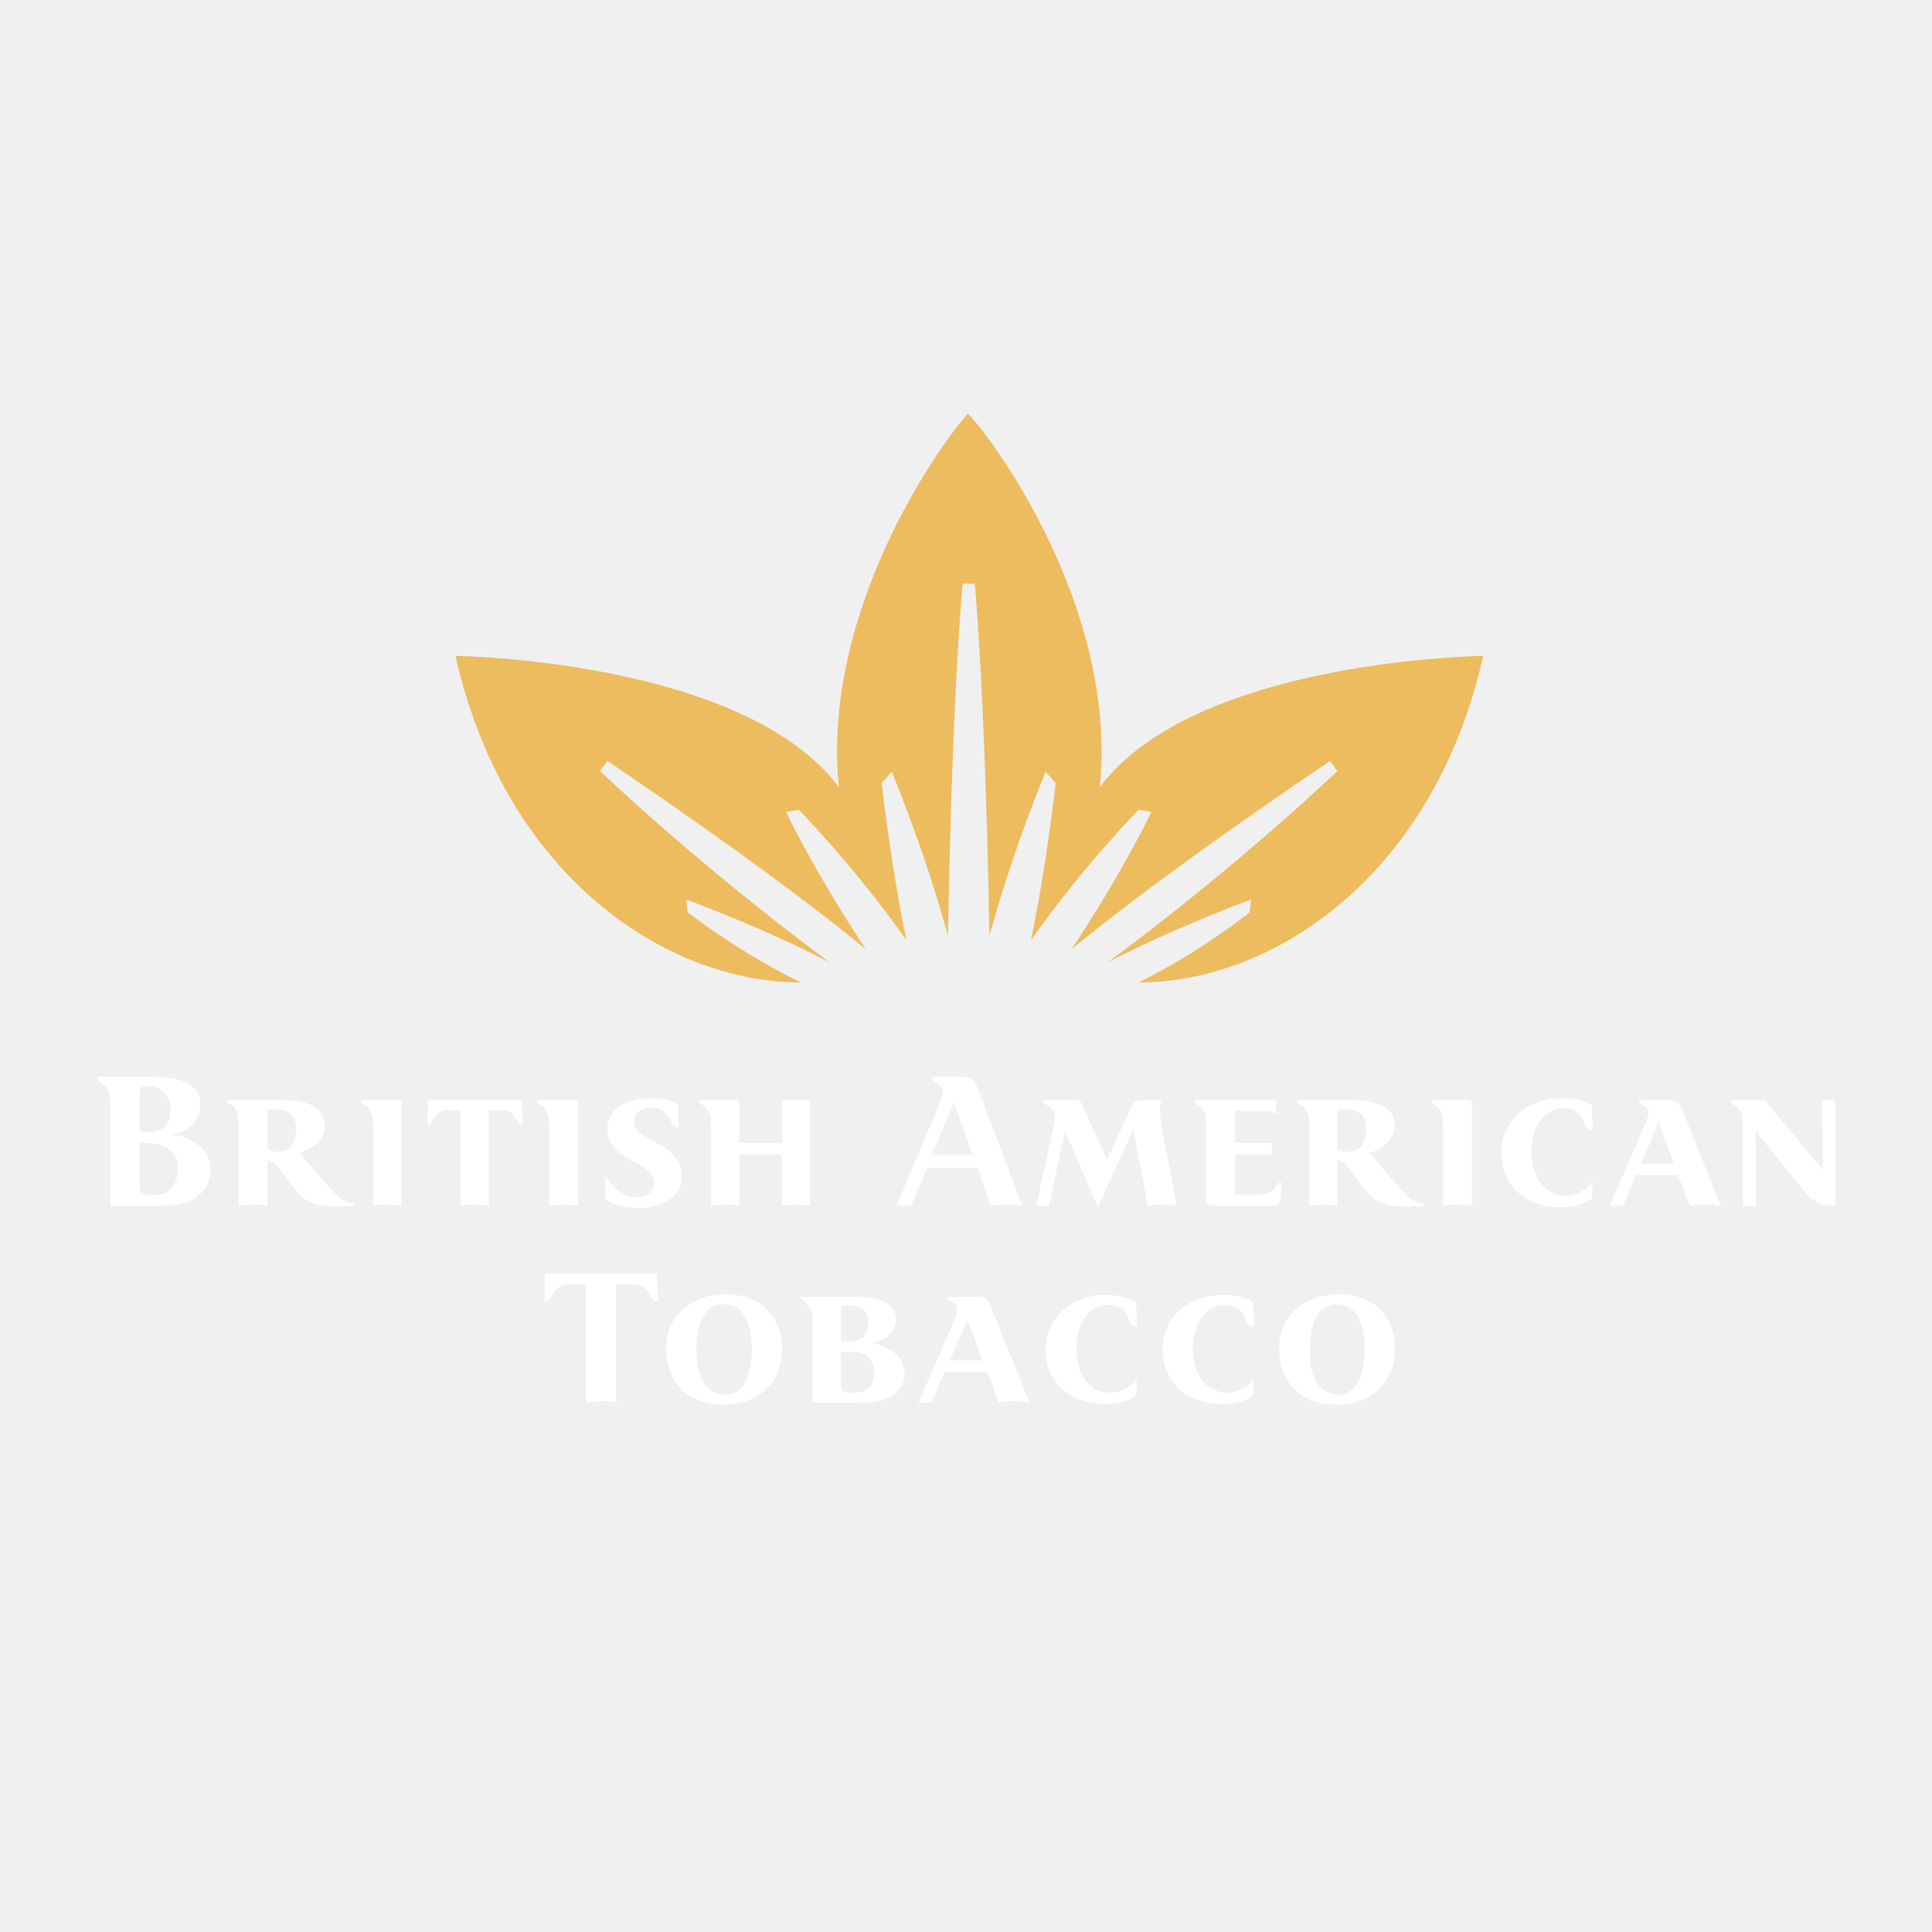
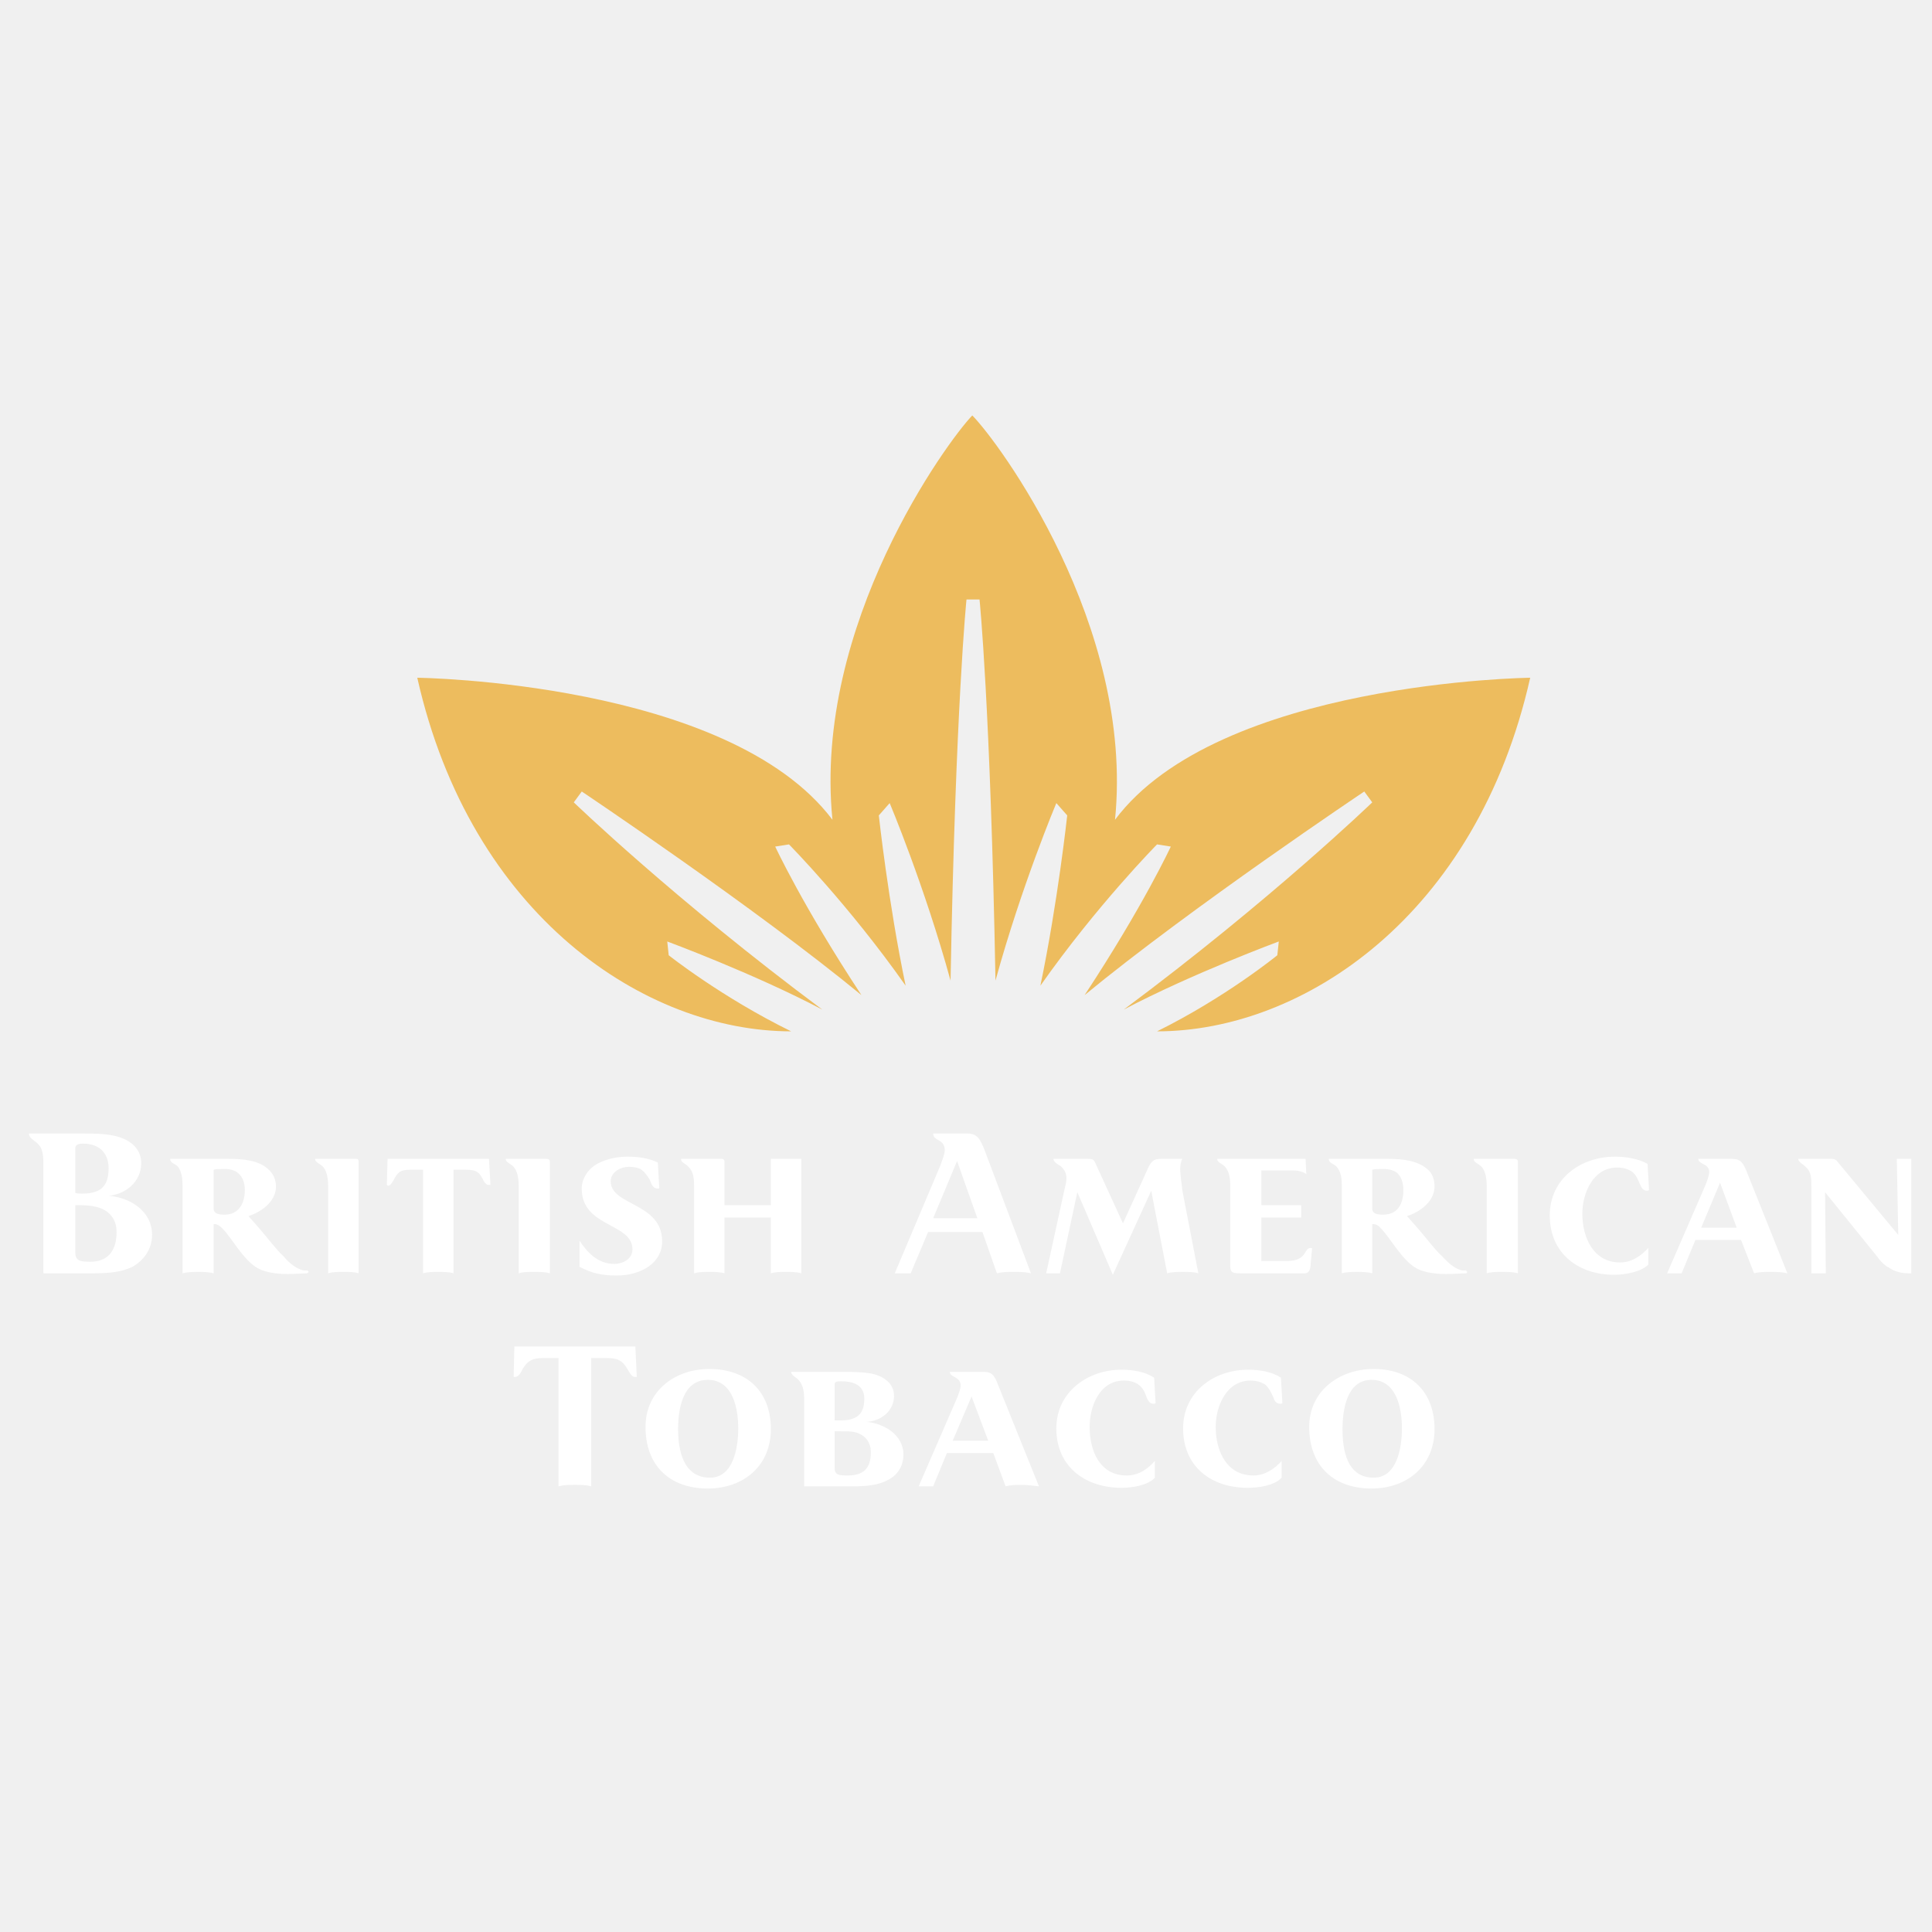
- <svg xmlns="http://www.w3.org/2000/svg" width="2500" height="2500" viewBox="0 0 192.756 192.756">
+ <svg xmlns="http://www.w3.org/2000/svg" width="2500" height="2500" viewBox="7 38 178 108">
  <g fill-rule="evenodd" clip-rule="evenodd">
    <path d="M113.602 98.02c13.418 0 29.438-10.615 34.379-32.578 0 0-28.705.334-38.252 13.084 1.803-17.957-10.814-34.913-13.15-37.249-2.269 2.336-14.686 19.292-12.883 37.249-9.613-12.75-38.251-13.084-38.251-13.084 4.94 21.962 21.028 32.578 34.446 32.578-6.408-3.138-11.282-7.01-11.282-7.01l-.133-1.269s7.944 2.938 14.286 6.275C69.21 85.936 59.864 76.924 59.864 76.924l.735-1.001s15.954 10.681 25.767 18.759c-5.407-8.211-7.944-13.686-7.944-13.686l1.269-.2s5.541 5.607 10.747 13.017c-1.602-7.677-2.47-15.688-2.47-15.688l1.001-1.135s3.204 7.61 5.608 16.355c.467-25.367 1.468-35.113 1.468-35.113h1.202s1.002 9.746 1.469 35.113c2.402-8.745 5.607-16.355 5.607-16.355l1.002 1.135s-.869 8.011-2.471 15.688c5.207-7.41 10.748-13.017 10.748-13.017l1.268.2s-2.537 5.474-7.943 13.686c9.812-8.078 25.768-18.759 25.768-18.759l.734 1.001s-9.346 9.013-22.896 19.092c6.34-3.337 14.285-6.275 14.285-6.275l-.135 1.269c-.001-.001-4.74 3.871-11.081 7.01z" fill="#edbc5e" />
    <path d="M65.67 129.861l-.133-2.805H54.389l-.067 2.805h.134c.333 0 .533-.4.733-.801.468-.734.935-.936 1.802-.936h1.47v11.816c.467-.135 1.001-.135 1.535-.135.401 0 1.068 0 1.47.135v-11.816h1.468c.935 0 1.402.201 1.869 1.002.2.334.401.734.668.734l.199.001zM75.016 134.6c0 1.67-.4 4.541-2.604 4.541-2.469 0-2.937-2.537-2.937-4.473 0-1.803.4-4.539 2.737-4.539s2.804 2.67 2.804 4.471zm3.005.068c0-3.473-2.203-5.541-5.674-5.541-3.138 0-5.875 2.002-5.875 5.34 0 3.537 2.203 5.674 5.741 5.674 3.271 0 5.808-2.069 5.808-5.473zM87.233 136.803c0 1.537-.734 2.137-2.137 2.137-.868 0-1.201-.066-1.201-.734v-3.338h.4c.535 0 1.135 0 1.402.066.934.201 1.536.867 1.536 1.869zm-.602-4.94c0 1.535-.801 2.002-2.203 2.002h-.534v-3.27c0-.268.133-.334.601-.334 1.002.001 2.136.268 2.136 1.602zm3.605 5.141c0-1.803-1.802-2.871-3.404-3.004 1.268-.066 2.537-.936 2.537-2.404 0-1.201-1.068-1.869-2.203-2.068-.867-.133-1.602-.133-2.67-.133H79.89c0 .332.534.533.735.801.4.467.467 1.135.467 1.734v8.012h4.405c1.469 0 2.403-.135 3.205-.535.867-.401 1.534-1.202 1.534-2.403zM98.047 135.734h-3.271l1.735-4.072 1.536 4.072zm4.674 4.207l-3.738-9.279c-.334-.869-.535-1.268-1.336-1.268h-3.138c0 .533 1.001.398 1.001 1.268 0 .268-.2.801-.334 1.135l-3.538 8.145h1.335l1.269-3.07h4.271l1.135 3.07c.469-.135 1.002-.135 1.469-.135.535 0 1.069.068 1.604.134zM113.467 132.264l-.133-2.336c-.801-.533-1.936-.734-3.004-.734-3.137 0-6.008 2.068-6.008 5.406 0 3.539 2.67 5.475 6.008 5.475.934 0 2.402-.199 3.07-.934v-1.537c-.668.736-1.469 1.336-2.604 1.336-2.469 0-3.404-2.27-3.404-4.473 0-1.936.936-4.271 3.139-4.271.6 0 1.066.133 1.4.4.334.266.535.6.734 1.201.133.334.334.535.602.535.067 0 .133 0 .2-.068zM125.15 132.264l-.135-2.336c-.801-.533-1.936-.734-3.004-.734-3.203 0-6.008 2.068-6.008 5.406 0 3.539 2.604 5.475 5.941 5.475 1.002 0 2.469-.199 3.137-.934v-1.537c-.668.736-1.535 1.336-2.604 1.336-2.469 0-3.471-2.27-3.471-4.473 0-1.936 1.002-4.271 3.205-4.271.533 0 1 .133 1.4.4.268.266.469.6.734 1.201.066.334.334.535.602.535.069 0 .135 0 .203-.068zM136.164 134.6c0 1.67-.4 4.541-2.604 4.541-2.469 0-2.871-2.537-2.871-4.473 0-1.803.402-4.539 2.67-4.539 2.338 0 2.805 2.67 2.805 4.471zm3.004.068c0-3.473-2.203-5.541-5.607-5.541-3.137 0-5.941 2.002-5.941 5.34 0 3.537 2.203 5.674 5.74 5.674 3.271 0 5.808-2.069 5.808-5.473zM17.741 116.51c0 1.803-.868 2.736-2.403 2.736-.935 0-1.402-.066-1.402-.867v-4.34h.467c1.001 0 2.203.135 2.87 1.002.334.4.468.936.468 1.469zm-.735-5.875c0 1.736-.801 2.336-2.47 2.336-.201 0-.401 0-.601-.066v-4.072c0-.334.2-.467.734-.467 1.403-.001 2.337.8 2.337 2.269zm4.005 6.142c0-2.27-2.136-3.471-4.005-3.605 1.535-.133 3.004-1.268 3.004-3.004 0-1.535-1.269-2.27-2.538-2.537-1.001-.199-1.869-.199-3.137-.199H9.663c0 .467.6.666.868 1 .467.469.467 1.203.467 2.07v9.812h4.54c1.669 0 2.67-.133 3.671-.6.935-.534 1.802-1.536 1.802-2.937zM29.556 112.639c0 1.201-.534 2.27-1.869 2.27-.467 0-1.001-.068-1.001-.535v-3.604c.201-.066.534-.066 1.068-.066.467 0 .935.133 1.202.398.4.336.6.869.6 1.537zm5.875 7.543c0-.066-.067-.066-.133-.135h-.334c-.601-.133-1.269-.6-1.869-1.334-.601-.535-1.335-1.535-2.203-2.537l-1.001-1.135c1.068-.334 2.536-1.268 2.536-2.736 0-.602-.267-1.203-.667-1.535-.868-.869-2.337-1.002-3.739-1.002h-5.34c0 .4.4.4.734.734.2.334.401.734.401 1.668v8.145c.467-.133 1.067-.133 1.468-.133s.935 0 1.402.133v-4.539c.268 0 .467.066.801.4.868.867 1.936 2.938 3.271 3.672.802.467 2.137.533 2.737.533.467 0 1.469-.066 1.803-.066.066-.067.133-.067.133-.133zM40.037 120.314v-10.279c0-.201-.067-.268-.267-.268h-3.739c0 .334.401.4.734.734.267.334.467.801.467 1.803v8.01c.4-.133.935-.133 1.402-.133s1.069.001 1.403.133zM52.186 112.17l-.134-2.402h-9.345l-.067 2.402s.067.068.134.068c.2 0 .333-.268.467-.469.4-.801.667-1 1.602-1h1.135v9.545c.4-.133.935-.133 1.401-.133.334 0 1.068 0 1.402.133v-9.545h1.135c1.068 0 1.268.266 1.668 1.068.135.199.268.332.401.332l.201.001zM57.66 120.314v-10.279c0-.201-.133-.268-.333-.268h-3.738c0 .334.401.4.734.734.267.334.467.801.467 1.803v8.01c.4-.133.935-.133 1.402-.133s1.068.001 1.468.133zM68.007 117.377c0-3.604-4.74-3.27-4.74-5.539 0-.869.935-1.336 1.669-1.336.401 0 .802.066 1.068.201.4.266.668.666.868 1 .201.602.401.801.734.801.067 0 .133 0 .133-.066l-.133-2.336c-.868-.4-1.735-.535-2.804-.535-.935 0-1.802.201-2.537.535-1.001.467-1.668 1.402-1.668 2.402 0 3.605 4.673 3.139 4.673 5.607 0 .869-.868 1.336-1.67 1.336-1.468 0-2.469-1.002-3.204-2.137v2.404c1.135.6 2.069.801 3.404.801 2.338.001 4.207-1.203 4.207-3.138zM80.824 120.314v-10.547h-2.803v4.271h-4.272v-4.004c0-.135-.067-.268-.267-.268h-3.738c0 .4.467.4.801.867.267.334.401.734.401 1.604v8.076c.467-.133.935-.133 1.468-.133.4 0 .868 0 1.335.133v-5.141h4.272v5.141c.467-.133.934-.133 1.401-.133s.935.002 1.402.134zM97.047 115.24h-4.073l2.203-5.273 1.87 5.273zm4.937 5.074l-4.271-11.348c-.4-1.002-.666-1.535-1.602-1.535h-3.137c0 .734 1.068.467 1.068 1.535 0 .4-.267 1-.4 1.402l-4.206 9.945h1.469l1.602-3.805h5.007l1.334 3.805c.535-.133 1.002-.133 1.535-.133.601.002 1.068.002 1.601.134zM117.406 120.314l-1.469-7.609c-.066-.668-.201-1.402-.201-2.07 0-.266.066-.668.201-.867h-2.002c-.668 0-.869.268-1.137.801l-2.336 5.141-2.537-5.541c-.133-.334-.266-.4-.666-.4h-3.205c0 .268.334.467.668.668.268.268.533.533.533 1.135 0 .199-.066.6-.133.801l-1.736 7.943h1.27l1.602-7.477 3.271 7.611 3.537-7.744 1.469 7.609c.4-.133 1.002-.133 1.469-.133s1.002 0 1.402.132zM127.887 118.045c0-.066-.066-.066-.133-.066-.668 0-.268 1.201-2.203 1.201h-2.338v-4.006h3.672v-1.135h-3.672v-3.203h2.938c.467 0 .936.133 1.201.334l-.066-1.402h-8.145c0 .334.4.4.734.734.268.334.469.734.469 1.736v7.209c0 .734.066.867.934.867h5.941c.4 0 .535-.4.535-.936l.133-1.333zM136.297 112.639c0 1.201-.467 2.27-1.869 2.27-.467 0-1-.068-1-.535v-3.604c.199-.066.533-.066 1.068-.066.467 0 1 .133 1.268.398.334.336.533.869.533 1.537zm5.875 7.543c0-.066-.066-.066-.133-.135h-.334c-.602-.133-1.201-.6-1.869-1.334-.602-.535-1.336-1.535-2.203-2.537l-1.002-1.135c1.068-.334 2.537-1.268 2.537-2.736 0-.602-.199-1.203-.6-1.535-.936-.869-2.404-1.002-3.738-1.002h-5.408c0 .4.4.4.734.734.268.334.467.734.467 1.668v8.145c.469-.133 1.002-.133 1.402-.133s.936 0 1.402.133v-4.539c.268 0 .533.066.801.4.867.867 1.936 2.938 3.271 3.672.799.467 2.135.533 2.736.533.467 0 1.469-.066 1.869-.066.068-.067.068-.067.068-.133zM146.846 120.314v-10.279c0-.201-.135-.268-.334-.268h-3.738c0 .334.4.4.734.734.268.334.467.801.467 1.803v8.01c.4-.133.934-.133 1.402-.133.467.001 1.068.001 1.469.133zM158.928 112.639l-.133-2.404c-.803-.467-1.936-.668-3.004-.668-3.205 0-6.008 2.07-6.008 5.408 0 3.537 2.67 5.475 5.941 5.475 1 0 2.469-.268 3.137-.936v-1.535c-.668.734-1.535 1.334-2.604 1.334-2.471 0-3.471-2.336-3.471-4.473 0-1.936 1-4.271 3.203-4.271.602 0 1.002.135 1.402.4.334.268.467.602.734 1.201.133.334.332.535.602.535.068 0 .134 0 .201-.066zM167.006 116.109h-3.271l1.736-4.139 1.535 4.139zm4.672 4.205l-3.738-9.346c-.334-.801-.533-1.201-1.402-1.201h-3.07c0 .533 1.002.4 1.002 1.201 0 .334-.201.869-.334 1.201l-3.539 8.145h1.336l1.268-3.07h4.207l1.201 3.07c.467-.133 1.002-.133 1.469-.133.531.001 1.067.001 1.6.133zM183.094 120.314v-10.547h-1.336l.133 7.01-5.539-6.676c-.201-.268-.334-.334-.668-.334h-3.004c0 .334.533.533.734.801.467.4.467 1.002.467 1.736v8.01h1.334l-.066-7.477 4.807 5.941c.268.4.734.867 1.068 1.002.467.334 1.068.533 1.803.533h.267v.001z" fill="#fff" />
  </g>
</svg>
